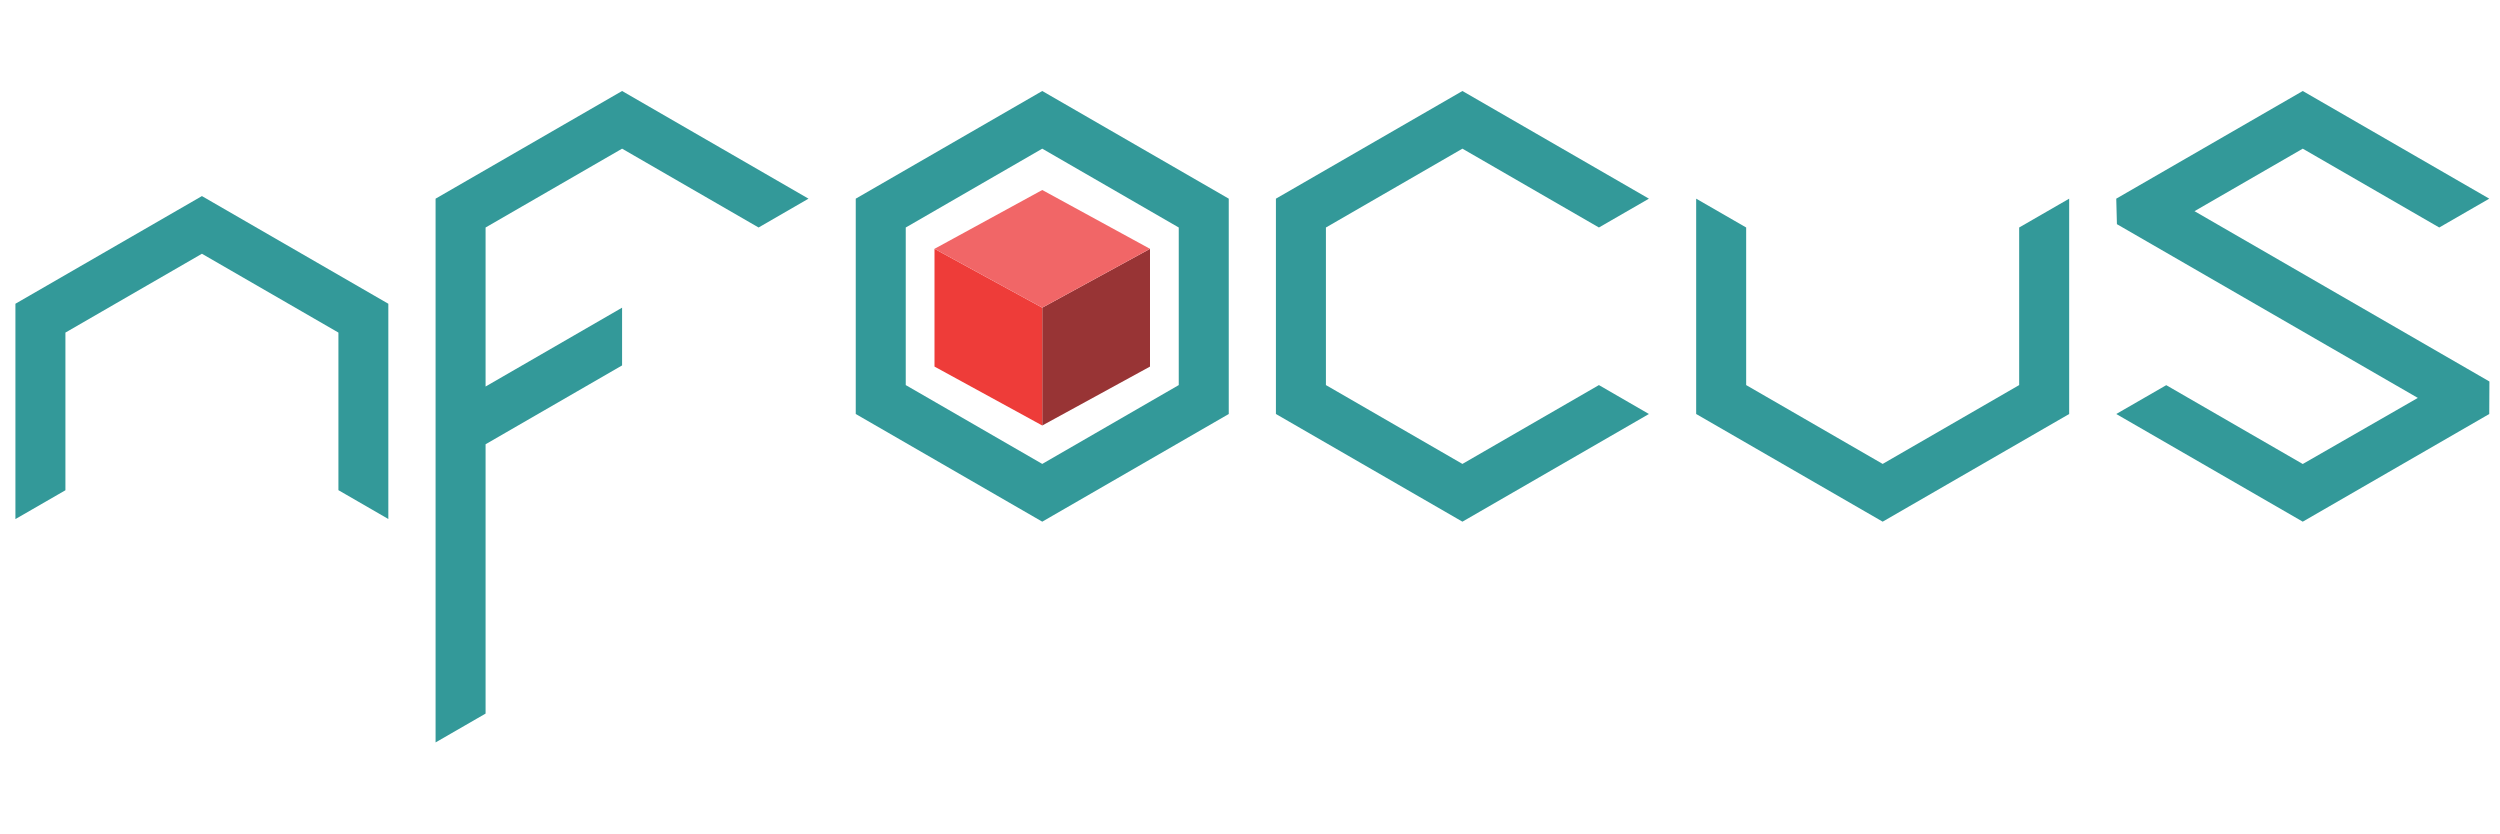
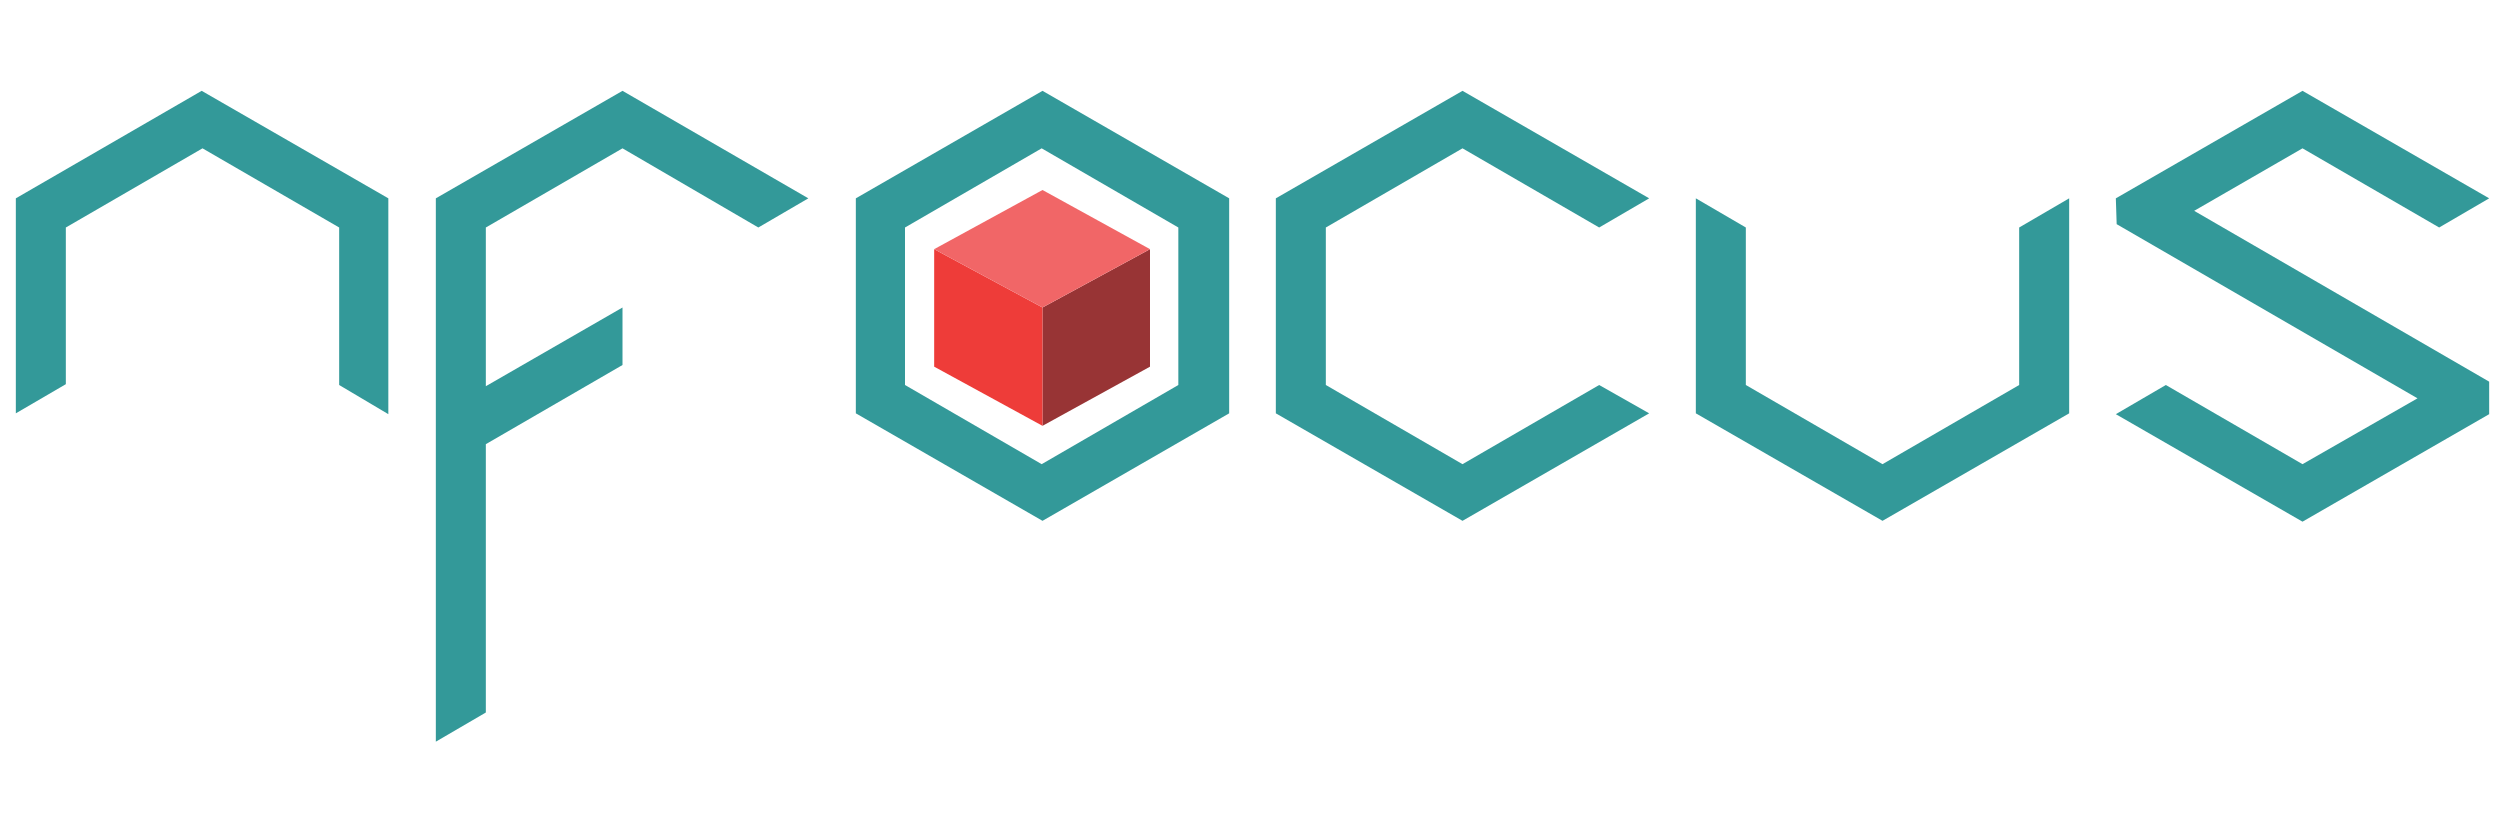
<svg xmlns="http://www.w3.org/2000/svg" version="1.1" id="Layer_1" x="0px" y="0px" viewBox="0 0 300 100" style="enable-background:new 0 0 300 100;" xml:space="preserve">
  <style type="text/css">
	.st0{fill:#339999;}
	.st1{fill:#983435;}
	.st2{fill:#EE3C39;}
	.st3{fill:#F16667;}
</style>
  <g>
-     <path class="st0" d="M125.07,10.92l-22.38,12.92v25.84l22.38,12.92l22.38-12.92V23.84L125.07,10.92z M141.45,46.21l-16.38,9.46   l-16.38-9.46V27.3l16.38-9.46l16.38,9.46V46.21z" />
-     <path class="st0" d="M97.02,23.84L74.65,10.92L52.27,23.84v65.25l6-3.46V27.3l16.38-9.46l16.38,9.46 M58.27,53.31l16.38-9.46v-6.93   L52.27,49.85" />
-     <path class="st0" d="M46.6,62.28V36.45L24.23,23.53L1.85,36.45v25.84l6-3.46V39.91l16.38-9.46l16.38,9.46v18.91L46.6,62.28z" />
-     <path class="st0" d="M263.34,25.34l12.99-7.5l16.38,9.46l6-3.46l-22.38-12.92l-22.38,12.92l0.08,3.06l36.11,20.85l-13.81,7.93   l-16.38-9.46l-6,3.46l22.38,12.92l22.38-12.92l0.02-3.9L263.34,25.34z" />
-     <path class="st0" d="M203.54,23.84v25.84l22.38,12.92l22.38-12.92V23.84l-6,3.46v18.91l-16.38,9.46l-16.38-9.46V27.3L203.54,23.84z   " />
-     <path class="st0" d="M191.87,46.21l-16.38,9.46l-16.38-9.46V27.3l16.38-9.46l16.38,9.46l6-3.46l-22.38-12.92l-22.38,12.92v25.84   l22.38,12.92l22.38-12.92L191.87,46.21z" />
+     <path class="st0" d="M125.1,10.9l-22.4,12.9v25.8l22.4,12.9l22.4-12.9V23.8L125.1,10.9z M141.4,46.2l-16.4,9.5l-16.4-9.5V27.3   l16.4-9.5l16.4,9.5V46.2z" />
+     <path class="st0" d="M97,23.8L74.7,10.9L52.3,23.8v65.2l6-3.5V27.3l16.4-9.5L91,27.3 M58.3,53.3l16.4-9.5v-6.9L52.3,49.8" />
+     <path class="st0" d="M46.6,49.7V23.8L24.2,10.9L1.9,23.8v25.8l6-3.5V27.3l16.4-9.5l16.4,9.5v18.9L46.6,49.7z" />
+     <path class="st0" d="M263.3,25.3l13-7.5l16.4,9.5l6-3.5l-22.4-12.9l-22.4,12.9l0.1,3.1l36.1,20.9l-13.8,7.9l-16.4-9.5l-6,3.5   l22.4,12.9l22.4-12.9l0-3.9L263.3,25.3z" />
+     <path class="st0" d="M203.5,23.8v25.8l22.4,12.9l22.4-12.9V23.8l-6,3.5v18.9l-16.4,9.5l-16.4-9.5V27.3L203.5,23.8z" />
+     <path class="st0" d="M191.9,46.2l-16.4,9.5l-16.4-9.5V27.3l16.4-9.5l16.4,9.5l6-3.5l-22.4-12.9l-22.4,12.9v25.8l22.4,12.9   l22.4-12.9L191.9,46.2z" />
    <g>
-       <polygon class="st1" points="125.07,36.92 125.07,51.06 138,43.99 138,29.86   " />
+       <polygon class="st1" points="125.1,36.9 125.1,51.1 138,44 138,29.9   " />
    </g>
-     <polygon class="st2" points="125.07,36.92 125.07,51.06 112.14,43.99 112.14,29.86  " />
-     <polygon class="st3" points="125.07,36.92 112.14,29.86 125.07,22.8 138,29.86  " />
+     <polygon class="st2" points="125.1,36.9 125.1,51.1 112.1,44 112.1,29.9  " />
+     <polygon class="st3" points="125.1,36.9 112.1,29.9 125.1,22.8 138,29.9  " />
  </g>
</svg>
